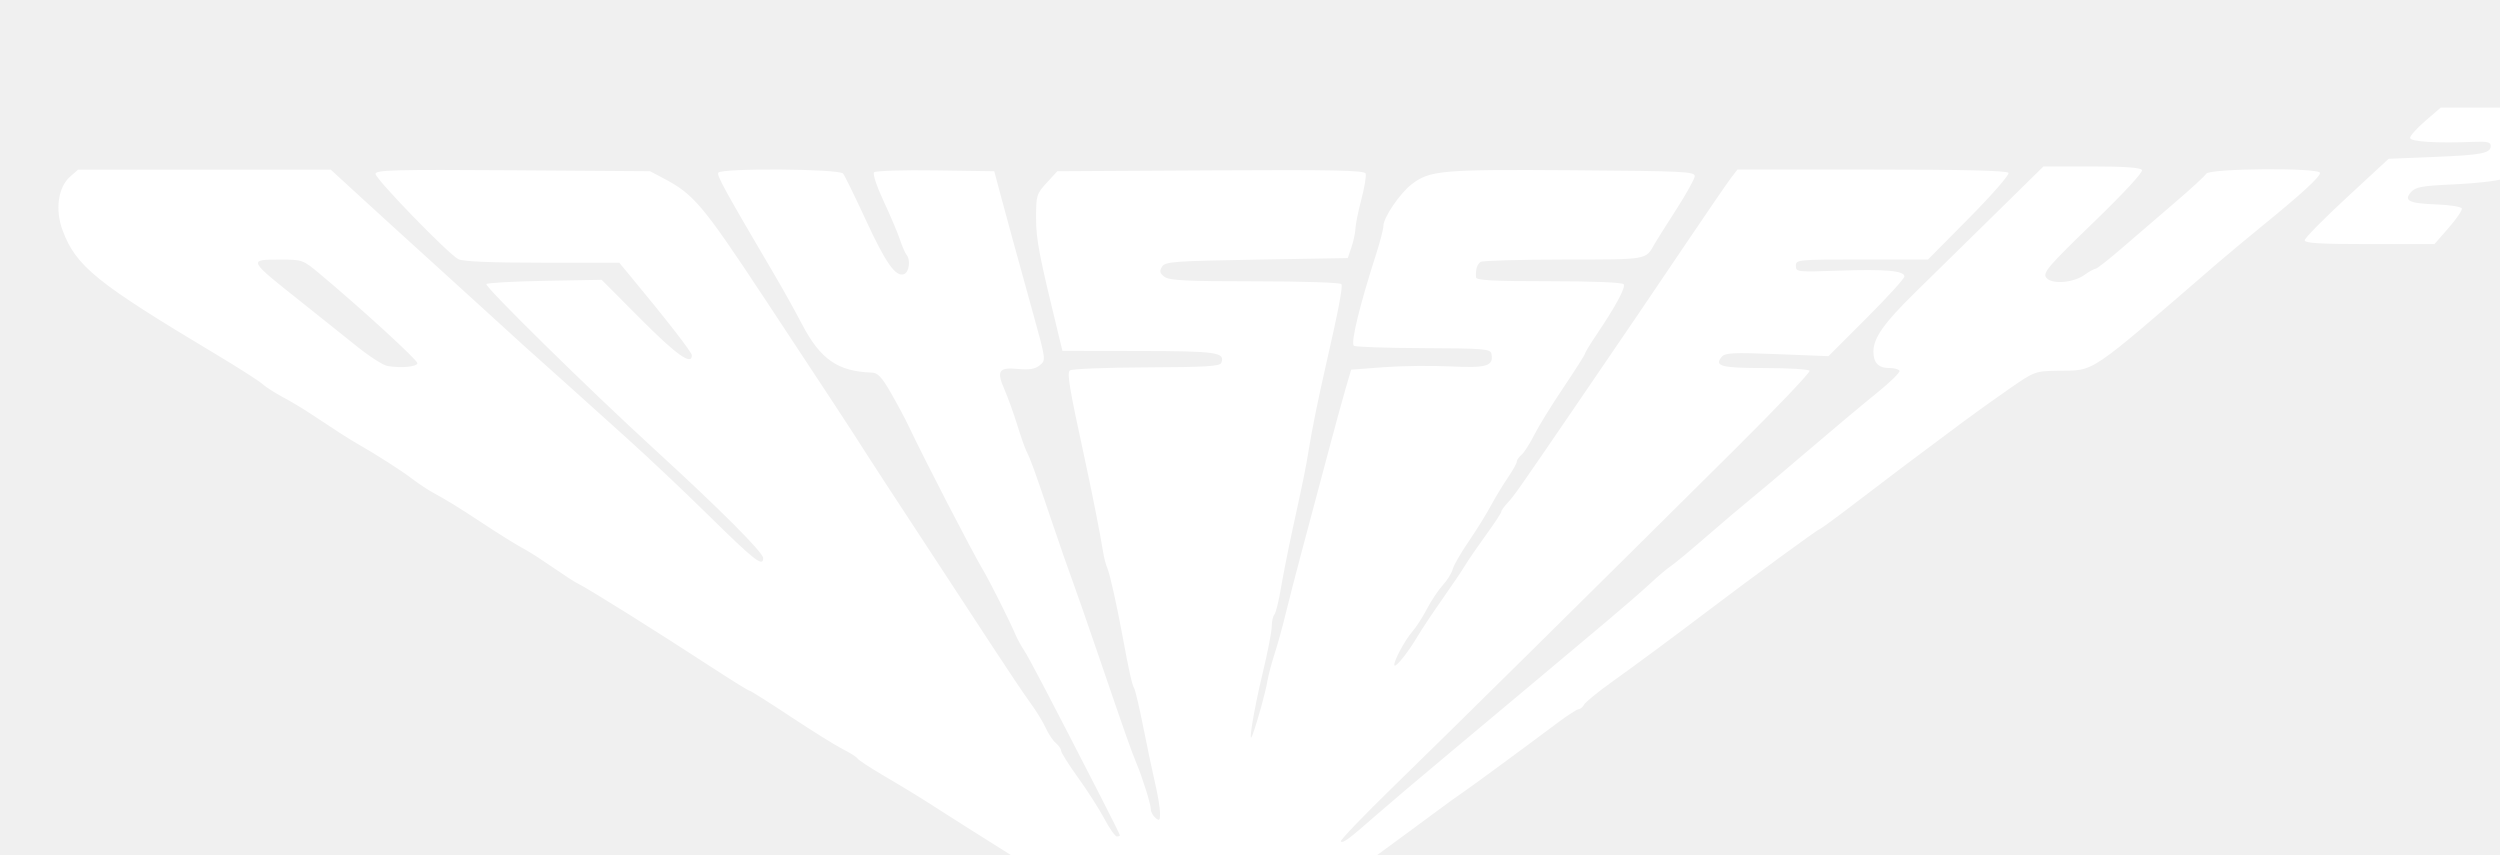
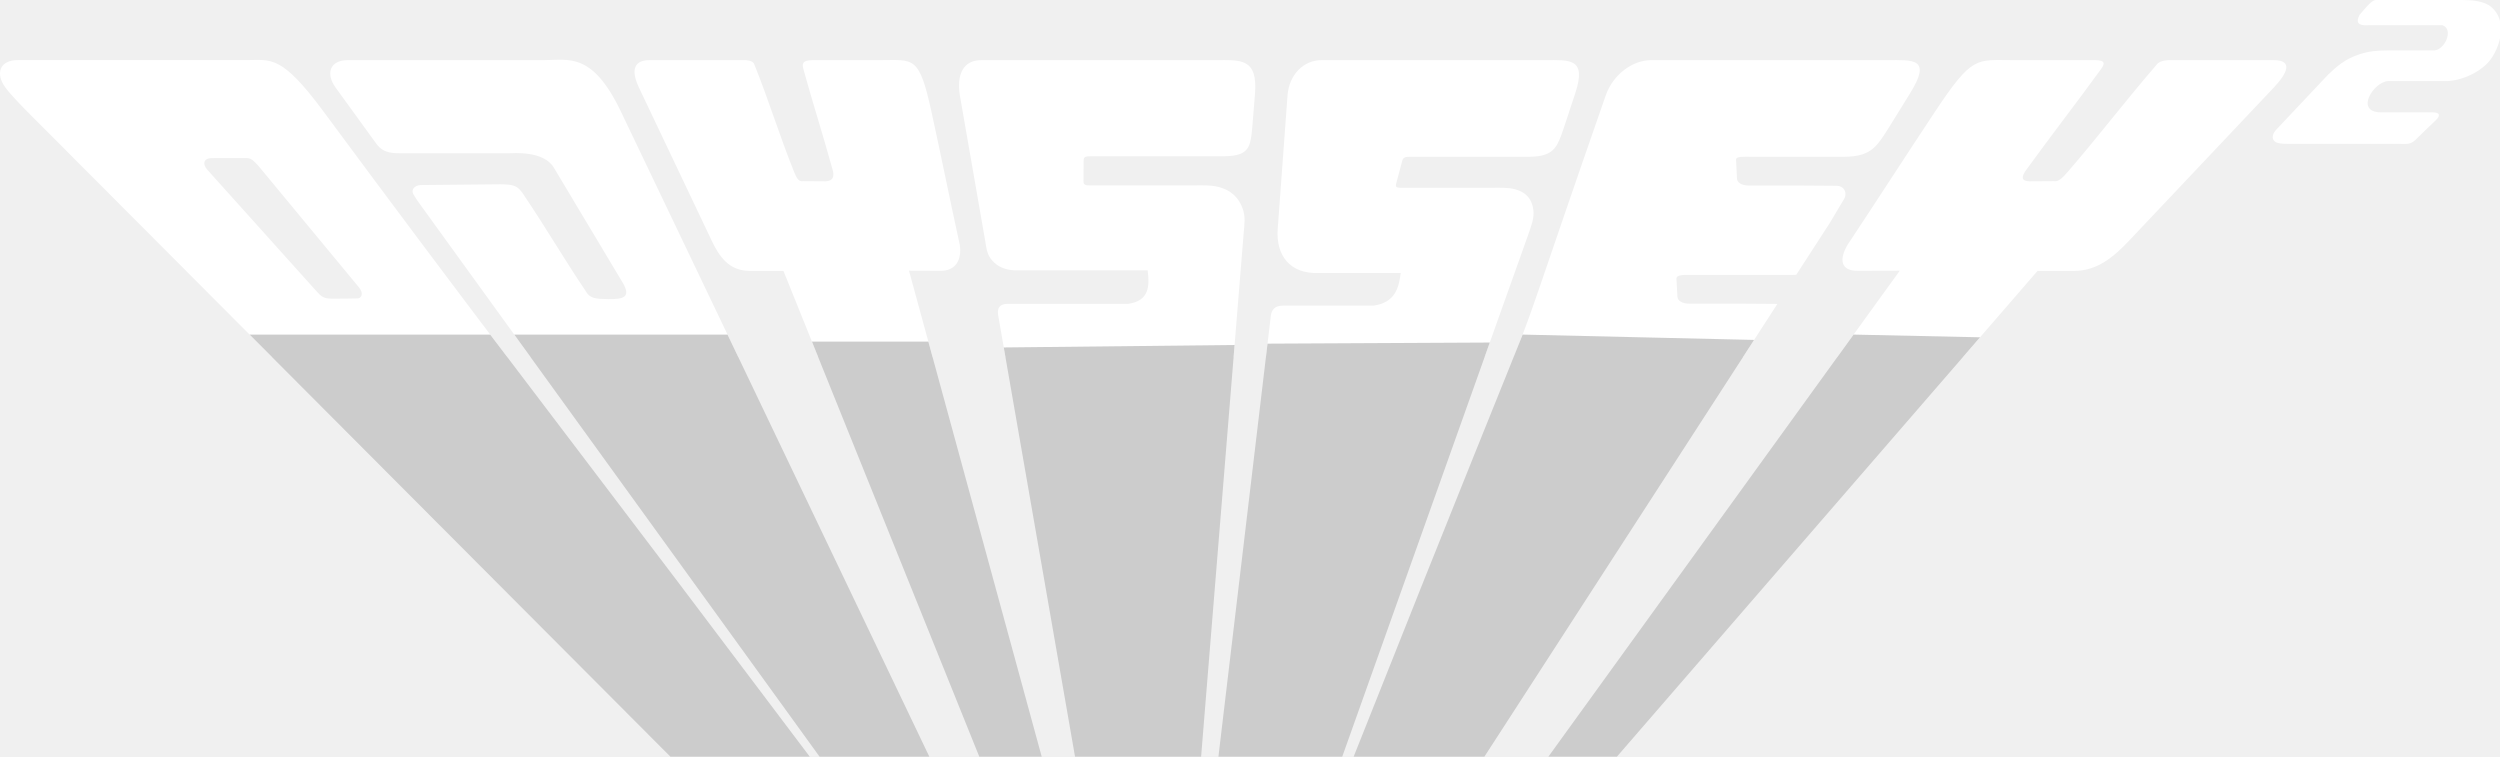
- <svg xmlns="http://www.w3.org/2000/svg" version="1.1" id="svg8">
-   <defs id="defs2" />
-   <g id="layer1" transform="translate(0,-244.0833)">
-     <g id="g287" transform="matrix(1.220858,0,0,1.220858,-8.668131,-57.69622)" style="fill:#ffffff;fill-opacity:1;stroke:none">
-       <path style="fill:#ffffff;fill-opacity:1;stroke:none;stroke-width:0.13" d="m 56.226,287.279 c -0.262,-0.159 -0.759,-0.46 -1.105,-0.669 -0.346,-0.209 -1.214,-0.76 -1.929,-1.224 -1.403,-0.911 -1.338,-0.87 -4.03,-2.556 -1.001,-0.627 -2.142,-1.348 -2.535,-1.602 -0.922,-0.596 -1.412,-0.897 -2.57,-1.579 -0.52,-0.306 -0.977,-0.609 -1.016,-0.672 -0.039,-0.064 -0.316,-0.239 -0.615,-0.39 -0.299,-0.151 -1.284,-0.764 -2.188,-1.363 -0.904,-0.599 -1.681,-1.089 -1.725,-1.089 -0.045,0 -0.738,-0.429 -1.54,-0.952 -2.366,-1.544 -5.272,-3.362 -5.684,-3.555 -0.107,-0.05 -0.546,-0.335 -0.975,-0.632 -0.429,-0.297 -0.929,-0.622 -1.112,-0.723 -0.512,-0.282 -1.112,-0.654 -1.974,-1.223 -0.893,-0.59 -1.421,-0.914 -1.985,-1.219 -0.215,-0.116 -0.608,-0.378 -0.875,-0.582 -0.445,-0.341 -1.517,-1.025 -2.31,-1.476 -0.328,-0.187 -0.933,-0.575 -1.953,-1.255 -0.307,-0.205 -0.825,-0.514 -1.153,-0.688 -0.327,-0.174 -0.713,-0.422 -0.857,-0.552 -0.144,-0.13 -1.023,-0.691 -1.952,-1.247 -5.006,-2.995 -5.855,-3.681 -6.418,-5.186 -0.324,-0.866 -0.192,-1.811 0.315,-2.256 l 0.333,-0.292 h 5.295 5.295 l 1.311,1.202 c 0.721,0.661 2.15,1.963 3.177,2.892 1.026,0.929 2.28,2.07 2.785,2.535 0.505,0.465 1.121,1.022 1.368,1.239 0.247,0.216 0.858,0.764 1.358,1.216 0.5,0.452 1.603,1.445 2.45,2.206 0.847,0.761 2.357,2.188 3.356,3.171 1.961,1.931 2.319,2.211 2.319,1.818 0,-0.234 -1.838,-2.073 -4.572,-4.573 -2.695,-2.465 -7.126,-6.82 -7.03,-6.911 0.054,-0.051 1.163,-0.112 2.465,-0.136 l 2.367,-0.042 1.649,1.656 c 1.487,1.493 2.132,1.95 2.132,1.509 0,-0.127 -1.04,-1.467 -2.586,-3.33 l -0.458,-0.552 h -3.231 c -2.174,0 -3.324,-0.049 -3.515,-0.149 -0.429,-0.225 -3.469,-3.357 -3.469,-3.574 0,-0.164 0.78,-0.184 5.752,-0.151 l 5.752,0.039 0.585,0.308 c 1.241,0.654 1.629,1.113 4.112,4.867 2.549,3.854 3.931,5.962 4.406,6.719 0.157,0.25 1.131,1.742 2.164,3.315 1.033,1.573 2.413,3.679 3.065,4.68 0.653,1.001 1.38,2.083 1.617,2.405 0.237,0.322 0.523,0.79 0.637,1.04 0.114,0.25 0.304,0.535 0.423,0.633 0.119,0.098 0.218,0.244 0.221,0.325 0.003,0.081 0.322,0.585 0.709,1.122 0.387,0.536 0.883,1.311 1.102,1.722 0.219,0.411 0.455,0.747 0.526,0.747 0.07,0 0.128,-0.022 0.128,-0.048 0,-0.027 -0.371,-0.772 -0.825,-1.657 -2.114,-4.121 -2.99,-5.794 -3.191,-6.094 -0.12,-0.179 -0.28,-0.471 -0.356,-0.65 -0.247,-0.582 -1.091,-2.264 -1.371,-2.73 -0.449,-0.749 -2.475,-4.671 -3.103,-6.003 -0.145,-0.309 -0.483,-0.941 -0.75,-1.406 -0.385,-0.67 -0.552,-0.847 -0.808,-0.855 -1.42,-0.046 -2.155,-0.559 -2.926,-2.038 -0.27,-0.518 -0.766,-1.409 -1.102,-1.981 -2.121,-3.607 -2.472,-4.244 -2.401,-4.358 0.124,-0.2 5.069,-0.166 5.23,0.036 0.071,0.089 0.494,0.952 0.94,1.917 0.849,1.839 1.266,2.432 1.616,2.297 0.216,-0.083 0.281,-0.596 0.103,-0.809 -0.057,-0.068 -0.182,-0.357 -0.278,-0.643 -0.096,-0.286 -0.404,-1.011 -0.684,-1.611 -0.293,-0.628 -0.461,-1.139 -0.395,-1.205 0.063,-0.063 1.221,-0.099 2.574,-0.079 l 2.46,0.035 0.243,0.91 c 0.285,1.065 0.645,2.38 1.389,5.065 0.538,1.942 0.539,1.945 0.274,2.159 -0.195,0.158 -0.434,0.198 -0.906,0.153 -0.812,-0.078 -0.915,0.076 -0.573,0.859 0.145,0.332 0.386,0.999 0.535,1.482 0.149,0.483 0.323,0.98 0.387,1.105 0.178,0.35 0.314,0.726 1.024,2.827 0.362,1.072 0.759,2.213 0.881,2.535 0.122,0.322 0.652,1.843 1.177,3.38 1.094,3.202 1.31,3.813 1.536,4.355 0.259,0.62 0.597,1.707 0.597,1.919 0,0.107 0.088,0.267 0.195,0.356 0.166,0.138 0.194,0.106 0.19,-0.212 -0.003,-0.205 -0.093,-0.754 -0.202,-1.218 -0.108,-0.465 -0.331,-1.523 -0.496,-2.353 -0.164,-0.829 -0.338,-1.571 -0.386,-1.649 -0.087,-0.141 -0.228,-0.77 -0.473,-2.108 -0.243,-1.33 -0.54,-2.664 -0.651,-2.925 -0.061,-0.143 -0.139,-0.435 -0.173,-0.65 -0.131,-0.815 -0.469,-2.527 -0.796,-4.03 -0.622,-2.864 -0.727,-3.489 -0.606,-3.61 0.065,-0.065 1.505,-0.123 3.2,-0.129 2.508,-0.009 3.095,-0.045 3.152,-0.193 0.168,-0.438 -0.188,-0.489 -3.449,-0.494 l -3.211,-0.005 -0.157,-0.645 c -0.826,-3.384 -0.948,-4.018 -0.948,-4.927 0,-0.941 0.02,-1.008 0.445,-1.471 l 0.445,-0.486 6.429,-0.036 c 5.134,-0.029 6.442,-0.002 6.493,0.131 0.035,0.092 -0.044,0.576 -0.176,1.076 -0.132,0.5 -0.245,1.056 -0.251,1.234 -0.006,0.179 -0.081,0.53 -0.166,0.78 l -0.155,0.455 -3.821,0.065 c -3.506,0.06 -3.833,0.084 -3.965,0.3 -0.115,0.188 -0.094,0.273 0.108,0.422 0.205,0.152 0.913,0.187 3.795,0.187 1.988,0 3.574,0.052 3.615,0.118 0.067,0.109 -0.125,1.11 -0.662,3.456 -0.301,1.315 -0.567,2.624 -0.699,3.445 -0.128,0.796 -0.212,1.213 -0.685,3.38 -0.179,0.822 -0.399,1.934 -0.489,2.47 -0.09,0.536 -0.212,1.031 -0.273,1.098 -0.06,0.068 -0.11,0.292 -0.11,0.498 0,0.206 -0.171,1.086 -0.381,1.956 -0.383,1.593 -0.644,3.205 -0.413,2.557 0.217,-0.611 0.532,-1.754 0.608,-2.21 0.042,-0.25 0.181,-0.777 0.309,-1.17 0.128,-0.393 0.331,-1.124 0.45,-1.625 0.12,-0.5 0.452,-1.787 0.739,-2.86 0.287,-1.072 0.755,-2.827 1.04,-3.9 0.285,-1.072 0.621,-2.301 0.747,-2.73 l 0.229,-0.78 1.358,-0.103 c 0.747,-0.057 2.009,-0.071 2.805,-0.033 1.528,0.074 1.816,-0.015 1.716,-0.531 -0.039,-0.203 -0.302,-0.225 -2.861,-0.235 -1.55,-0.006 -2.858,-0.051 -2.907,-0.1 -0.135,-0.135 0.248,-1.707 0.936,-3.844 0.167,-0.52 0.304,-1.049 0.304,-1.177 0,-0.35 0.696,-1.376 1.189,-1.751 0.763,-0.581 1.247,-0.623 6.741,-0.584 4.707,0.034 5.133,0.055 5.118,0.254 -0.009,0.12 -0.36,0.75 -0.78,1.402 -0.42,0.651 -0.824,1.293 -0.899,1.426 -0.381,0.682 -0.248,0.659 -3.813,0.661 -1.832,10e-4 -3.399,0.045 -3.481,0.098 -0.149,0.095 -0.22,0.338 -0.191,0.648 0.012,0.125 0.72,0.162 3.063,0.162 1.862,0 3.078,0.05 3.126,0.128 0.085,0.138 -0.34,0.927 -1.13,2.097 -0.271,0.402 -0.493,0.766 -0.493,0.809 0,0.043 -0.406,0.682 -0.902,1.42 -0.496,0.738 -1.051,1.638 -1.233,2.001 -0.182,0.362 -0.42,0.733 -0.528,0.822 -0.108,0.09 -0.197,0.219 -0.197,0.287 0,0.068 -0.168,0.368 -0.372,0.667 -0.205,0.299 -0.53,0.836 -0.722,1.193 -0.192,0.357 -0.611,1.03 -0.93,1.495 -0.319,0.465 -0.616,0.981 -0.66,1.148 -0.043,0.166 -0.232,0.471 -0.42,0.676 -0.187,0.206 -0.486,0.654 -0.664,0.997 -0.178,0.343 -0.455,0.772 -0.615,0.953 -0.316,0.358 -0.826,1.328 -0.742,1.412 0.073,0.074 0.58,-0.565 0.965,-1.217 0.179,-0.302 0.647,-1.005 1.04,-1.563 0.393,-0.558 0.824,-1.196 0.957,-1.418 0.133,-0.222 0.528,-0.798 0.877,-1.279 0.35,-0.481 0.636,-0.916 0.636,-0.967 0,-0.05 0.12,-0.219 0.267,-0.375 0.263,-0.28 0.453,-0.55 2.799,-3.984 2.314,-3.386 3.063,-4.489 4.664,-6.863 0.892,-1.323 1.745,-2.566 1.895,-2.762 l 0.274,-0.357 h 5.637 c 3.851,0 5.664,0.044 5.723,0.139 0.047,0.076 -0.692,0.924 -1.644,1.885 l -1.729,1.746 h -2.769 c -2.7,0 -2.769,0.007 -2.769,0.265 0,0.257 0.054,0.263 1.787,0.202 1.961,-0.069 2.762,0.002 2.762,0.244 0,0.087 -0.717,0.874 -1.592,1.749 l -1.592,1.591 -2.154,-0.085 c -1.845,-0.073 -2.177,-0.057 -2.319,0.113 -0.325,0.392 -0.025,0.47 1.807,0.47 0.993,0 1.836,0.051 1.875,0.114 0.039,0.062 -1.376,1.55 -3.145,3.306 -6.373,6.329 -11.968,11.856 -14.252,14.078 -1.28,1.245 -2.292,2.3 -2.249,2.343 0.089,0.089 0.343,-0.101 1.529,-1.143 0.461,-0.405 1.808,-1.546 2.993,-2.535 1.185,-0.989 2.882,-2.409 3.77,-3.156 0.888,-0.747 2.171,-1.823 2.85,-2.392 0.679,-0.569 1.498,-1.28 1.82,-1.581 0.322,-0.3 0.715,-0.632 0.873,-0.737 0.159,-0.105 0.831,-0.663 1.495,-1.241 0.664,-0.577 1.452,-1.246 1.751,-1.486 0.299,-0.24 1.399,-1.167 2.443,-2.061 1.044,-0.894 2.363,-1.998 2.93,-2.455 0.567,-0.456 1,-0.88 0.962,-0.942 -0.038,-0.062 -0.23,-0.113 -0.426,-0.113 -0.459,0 -0.668,-0.217 -0.668,-0.693 0,-0.567 0.442,-1.193 1.749,-2.474 0.647,-0.634 2.121,-2.082 3.277,-3.217 l 2.101,-2.065 h 2.018 c 1.367,0 2.048,0.048 2.11,0.148 0.055,0.089 -0.758,0.968 -2.04,2.207 -1.851,1.788 -2.112,2.089 -1.983,2.29 0.197,0.307 1.123,0.25 1.613,-0.099 0.197,-0.141 0.408,-0.257 0.469,-0.259 0.06,-0.002 0.578,-0.409 1.15,-0.906 0.572,-0.496 1.566,-1.351 2.21,-1.901 0.643,-0.549 1.217,-1.078 1.274,-1.174 0.135,-0.229 4.771,-0.261 4.771,-0.033 0,0.167 -0.777,0.88 -2.413,2.212 -0.648,0.528 -1.496,1.234 -1.885,1.57 -5.545,4.786 -5.094,4.483 -6.717,4.509 -0.922,0.015 -0.962,0.03 -2.005,0.753 -0.585,0.405 -1.449,1.023 -1.919,1.373 -1.955,1.453 -3.088,2.306 -4.493,3.382 -0.817,0.626 -1.515,1.137 -1.552,1.137 -0.065,0 -2.873,2.054 -4.625,3.383 -1.51,1.145 -3.011,2.256 -4.078,3.019 -0.575,0.411 -1.095,0.835 -1.155,0.942 -0.06,0.108 -0.165,0.196 -0.232,0.196 -0.067,0 -0.459,0.253 -0.871,0.561 -1.44,1.079 -3.741,2.769 -4.064,2.984 -0.179,0.119 -0.541,0.379 -0.805,0.578 -0.264,0.199 -0.878,0.652 -1.365,1.007 -2.333,1.703 -4.003,2.938 -5.37,3.969 -0.822,0.621 -1.62,1.195 -1.773,1.276 -0.153,0.081 -0.738,0.176 -1.3,0.212 -0.896,0.057 -1.081,0.03 -1.498,-0.224 z M 24.593,262.405 c 0,-0.135 -2.353,-2.288 -4.066,-3.721 -0.732,-0.612 -0.746,-0.617 -1.683,-0.617 -1.365,0 -1.37,-0.01 0.94,1.82 0.715,0.566 1.733,1.38 2.263,1.808 0.53,0.428 1.115,0.803 1.3,0.833 0.581,0.095 1.247,0.029 1.247,-0.123 z m 79.103,-5.151 c 0.002,-0.089 0.794,-0.894 1.76,-1.787 l 1.757,-1.625 1.912,-0.078 c 2.008,-0.082 2.367,-0.152 2.367,-0.468 0,-0.15 -0.153,-0.187 -0.682,-0.165 -1.584,0.065 -2.697,-0.003 -2.697,-0.167 3e-5,-0.089 0.289,-0.411 0.642,-0.715 l 0.642,-0.552 h 2.481 2.481 l 0.146,0.321 c 0.13,0.284 0.085,0.401 -0.392,1.033 -0.569,0.754 -1.348,1.358 -2.1,1.629 -0.25,0.09 -1.17,0.195 -2.043,0.233 -1.337,0.058 -1.623,0.108 -1.81,0.315 -0.333,0.368 -0.103,0.483 1.048,0.526 0.566,0.021 1.049,0.098 1.073,0.17 0.024,0.072 -0.225,0.438 -0.552,0.812 l -0.596,0.681 h -2.72 c -2.091,0 -2.719,-0.038 -2.717,-0.162 z" id="path280" />
-     </g>
+ <svg xmlns="http://www.w3.org/2000/svg" version="1.1">
+   <g>
+     <path style="fill-opacity: 1; fill: rgb(255, 255, 255);" id="path7" d="M 77.616 26.761 C 67.45 13.01 65.025 14.417 59.121 14.417 L 33.18 14.417 L 4.266 14.417 C -0.156 14.417 -1.138 17.727 1.311 21.017 C 2.69 22.884 5.651 25.903 8.019 28.255 L 65.26 85.665 L 121.682 85.665 C 108.826 68.67 94.223 49.223 77.616 26.761 Z M 85.819 71.592 C 84.099 71.616 81.273 71.679 79.577 71.652 C 77.658 71.622 77.113 71.188 75.917 69.86 L 49.747 40.735 C 48.569 39.424 48.708 37.933 50.883 37.93 L 58.937 37.924 C 60.022 37.921 60.543 38.033 62.546 40.458 L 86.108 68.932 C 87.442 70.544 86.554 71.583 85.819 71.592 Z" />
+     <path style="fill-opacity: 1; fill: rgb(255, 255, 255);" id="path9" d="M 83.49 14.426 L 112.396 14.426 L 130.475 14.426 C 136.373 14.426 142.081 12.375 148.955 26.755 L 177.119 85.668 L 127.279 85.668 L 101.067 49.428 C 99.985 47.934 99.841 47.738 99.172 46.603 C 98.587 45.612 99.322 44.491 100.886 44.395 C 107.251 44.334 113.612 44.271 119.974 44.211 C 123.101 44.268 124.2 44.304 125.954 47.214 C 130.975 54.657 135.469 62.36 140.491 69.803 C 141.488 71.646 142.946 71.722 145.958 71.758 C 149.44 71.8 151.521 71.378 149.383 67.806 L 132.87 40.22 C 130.385 36.072 123.065 36.771 121.98 36.771 L 97.298 36.771 C 94.385 36.771 92.165 36.945 90.337 34.554 L 80.514 21.011 C 78.113 17.7 79.065 14.426 83.49 14.426 L 83.49 14.426 Z" />
+     <path style="fill-opacity: 1; fill: rgb(255, 255, 255);" id="path11" d="M 155.838 14.426 C 163.356 14.426 171.462 14.426 178.978 14.426 C 180.174 14.54 180.848 14.917 181.008 15.556 C 184.454 24.116 187.06 32.677 190.509 41.238 C 191.147 42.889 191.726 43.63 192.626 43.461 C 194.545 43.473 196.132 43.485 198.051 43.497 C 199.804 43.428 200.289 42.446 199.702 40.551 C 197.467 32.412 194.988 24.758 192.75 16.619 C 192.15 14.61 193.37 14.423 195.443 14.423 L 211.287 14.423 C 219.218 14.423 220.498 13.266 223.453 26.752 C 225.785 37.397 227.918 48.045 230.249 58.691 C 230.8 62.215 229.369 65.071 225.484 64.968 L 218.074 64.941 L 223.734 85.665 L 196.286 85.665 L 187.954 64.992 C 184.749 64.995 183.068 64.995 179.863 64.995 C 175.035 64.962 172.643 61.82 170.646 57.537 L 153.287 21.011 C 151.708 17.691 151.416 14.426 155.838 14.426 L 155.838 14.426 Z" />
+     <path style="fill-opacity: 1; fill: rgb(255, 255, 255);" id="path13" d="M 235.409 14.426 L 265.826 14.426 L 291.644 14.426 C 297.539 14.426 301.789 13.83 301.082 22.523 L 300.431 30.565 C 300.322 31.885 300.205 33.063 299.865 34.31 C 299.124 37.03 296.59 37.439 293.771 37.482 L 261.898 37.482 C 260.453 37.482 259.971 37.566 259.968 38.557 L 259.938 43.5 C 259.932 44.624 260.721 44.473 262.513 44.473 L 286.888 44.473 C 288.674 44.473 290.412 44.389 292.165 44.81 C 295.434 45.593 297.196 47.515 298.102 49.976 C 298.856 52.028 298.545 53.72 298.374 55.859 L 295.952 85.665 L 241.217 85.665 L 239.481 75.713 C 239.18 73.981 239.713 72.893 241.816 72.893 L 270.667 72.893 C 275.673 72.17 275.839 68.712 275.333 64.857 L 244.551 64.857 C 241.397 64.998 239.367 64.031 238.015 62.474 C 236.761 61.031 236.689 59.7 236.373 57.88 L 230.318 23.119 C 229.43 18.017 230.99 14.426 235.409 14.426 L 235.409 14.426 Z" />
+     <path style="fill-opacity: 1; fill: rgb(255, 255, 255);" id="path15" d="M 317.049 14.426 L 345.593 14.426 L 370.733 14.426 C 376.475 14.426 380.722 13.842 377.936 22.309 L 375.11 30.879 C 374.682 32.162 374.279 33.31 373.643 34.524 C 372.255 37.171 369.691 37.569 366.932 37.611 L 338.533 37.611 C 337.126 37.611 336.647 37.692 336.388 38.656 L 334.936 44.102 C 334.647 45.193 335.46 45.048 337.204 45.048 L 358.308 45.048 C 360.04 45.048 361.754 44.97 363.356 45.377 C 366.342 46.139 367.592 48.009 367.869 50.407 C 368.098 52.407 367.384 54.052 366.691 56.136 L 356.166 85.665 L 303.705 85.665 L 304.847 76.059 C 304.979 74.372 305.76 73.315 307.814 73.318 L 329.526 73.318 C 334.575 72.61 335.59 69.243 336.042 65.489 L 316.429 65.489 C 309.374 65.806 306.07 61.143 306.531 54.94 L 308.889 22.887 C 309.257 17.92 312.745 14.423 317.049 14.423 L 317.049 14.423 L 317.049 14.426 L 317.049 14.426 Z" />
+     <path style="fill-opacity: 1; fill: rgb(255, 255, 255);" id="path17" d="M 396.138 14.426 L 426.279 14.426 L 452.817 14.426 C 458.88 14.426 463.525 13.842 458.29 22.309 L 452.985 30.879 C 452.187 32.162 451.449 33.31 450.452 34.524 C 448.262 37.171 445.446 37.569 442.524 37.611 L 419.881 37.611 C 418.393 37.611 416.45 37.473 416.492 38.31 L 416.718 42.828 C 416.766 43.777 417.748 44.512 419.592 44.512 L 431.939 44.512 L 440.578 44.572 C 442.479 44.584 443.268 46.316 442.373 47.81 L 438.951 53.54 L 430.933 65.929 C 430.592 65.947 430.255 65.956 429.912 65.962 L 405.708 65.962 C 404.163 65.962 402.133 65.821 402.193 66.896 L 402.428 71.179 C 402.485 72.125 403.497 72.86 405.407 72.86 L 418.929 72.86 L 426.411 72.911 L 418.158 85.665 L 363.197 85.665 C 368.477 72.357 368.278 71.514 385.228 22.89 C 386.963 17.923 391.593 14.426 396.138 14.426 L 396.138 14.426 Z" />
+     <path style="fill-opacity: 1; fill: rgb(255, 255, 255);" id="path19" d="M 545.47 14.426 C 537.216 14.426 528.315 14.426 520.065 14.426 C 518.703 14.54 517.796 14.917 517.36 15.556 C 509.953 24.116 503.467 32.677 496.06 41.238 C 494.656 42.889 493.714 43.63 492.798 43.461 C 490.683 43.473 488.936 43.485 486.822 43.497 C 484.927 43.428 484.816 42.446 486.258 40.551 C 492.159 32.412 498.118 24.758 504.019 16.619 C 505.528 14.61 504.272 14.423 501.991 14.423 L 482.818 14.423 C 474.119 14.423 473.2 13.266 464.248 26.752 C 457.184 37.397 450.335 48.045 443.271 58.691 C 441.171 62.215 441.536 65.071 445.846 64.968 L 455.772 64.941 L 440.786 85.665 L 470.92 85.665 L 488.819 64.992 C 492.337 64.995 494.184 64.995 497.699 64.995 C 503.015 64.962 506.973 61.82 510.977 57.537 L 545.497 21.008 C 548.624 17.691 550.326 14.426 545.47 14.426 L 545.47 14.426 Z" />
+     <path style="fill-opacity: 1; fill: rgb(255, 255, 255);" id="path21" d="M 584.367 28.845 C 582.725 30.379 581.123 31.963 579.514 33.533 C 578.234 34.786 577.255 34.511 575.451 34.511 L 548.973 34.511 C 547.395 34.511 546.337 34.415 545.765 33.963 C 544.928 33.304 545.117 32.081 546.205 30.984 C 550.316 26.619 554.434 22.255 558.546 17.89 C 560.51 16.083 562.341 14.227 566.086 13.013 C 568.375 12.269 570.402 12.097 572.773 12.097 L 583.68 12.097 C 586.373 12.348 588.849 7.058 585.975 6.052 L 568.113 6.052 C 565.763 6.221 565.094 5.383 566.101 3.534 C 568.037 1.275 569.173 -0.108 570.131 0.006 L 590.852 0.006 C 592.946 0.006 595.934 0.226 597.645 1.648 C 601.307 4.684 600.196 10.332 597.714 13.986 C 595.566 17.134 590.774 19.324 587.129 19.447 L 572.884 19.447 C 569.405 19.7 564.875 26.872 571.146 26.954 L 583.638 26.954 C 585.433 26.957 585.478 27.806 584.367 28.845" />
+     <path style="fill-opacity: 1; fill: rgb(204, 204, 204);" id="path28" d="M 117.604 80.27 C 133.858 101.754 151.392 124.722 162.546 139.491 C 175.029 156.031 185.448 169.851 194.262 181.526 L 160.829 181.526 C 151.045 171.713 139.825 160.462 126.854 147.449 L 59.88 80.27 L 117.604 80.27 Z M 475.026 80.921 L 444.687 80.27 L 371.468 181.529 L 387.912 181.529 L 475.026 80.921 Z M 365.296 80.27 C 360.85 91.458 350.434 116.863 324.755 181.526 L 356.121 181.526 L 420.821 81.55 L 365.296 80.27 Z M 357.41 82.177 L 304.088 82.445 L 292.31 181.526 L 322.017 181.526 L 357.41 82.177 Z M 296.187 82.764 L 240.813 83.358 L 257.907 181.529 L 288.156 181.529 L 296.187 82.764 Z M 222.721 81.957 L 194.792 81.957 L 234.936 181.526 L 249.913 181.526 L 223.731 85.668 L 222.721 81.957 Z M 174.538 80.27 L 123.375 80.27 L 196.614 181.526 L 222.95 181.526 L 177.122 85.668" />
  </g>
</svg>
